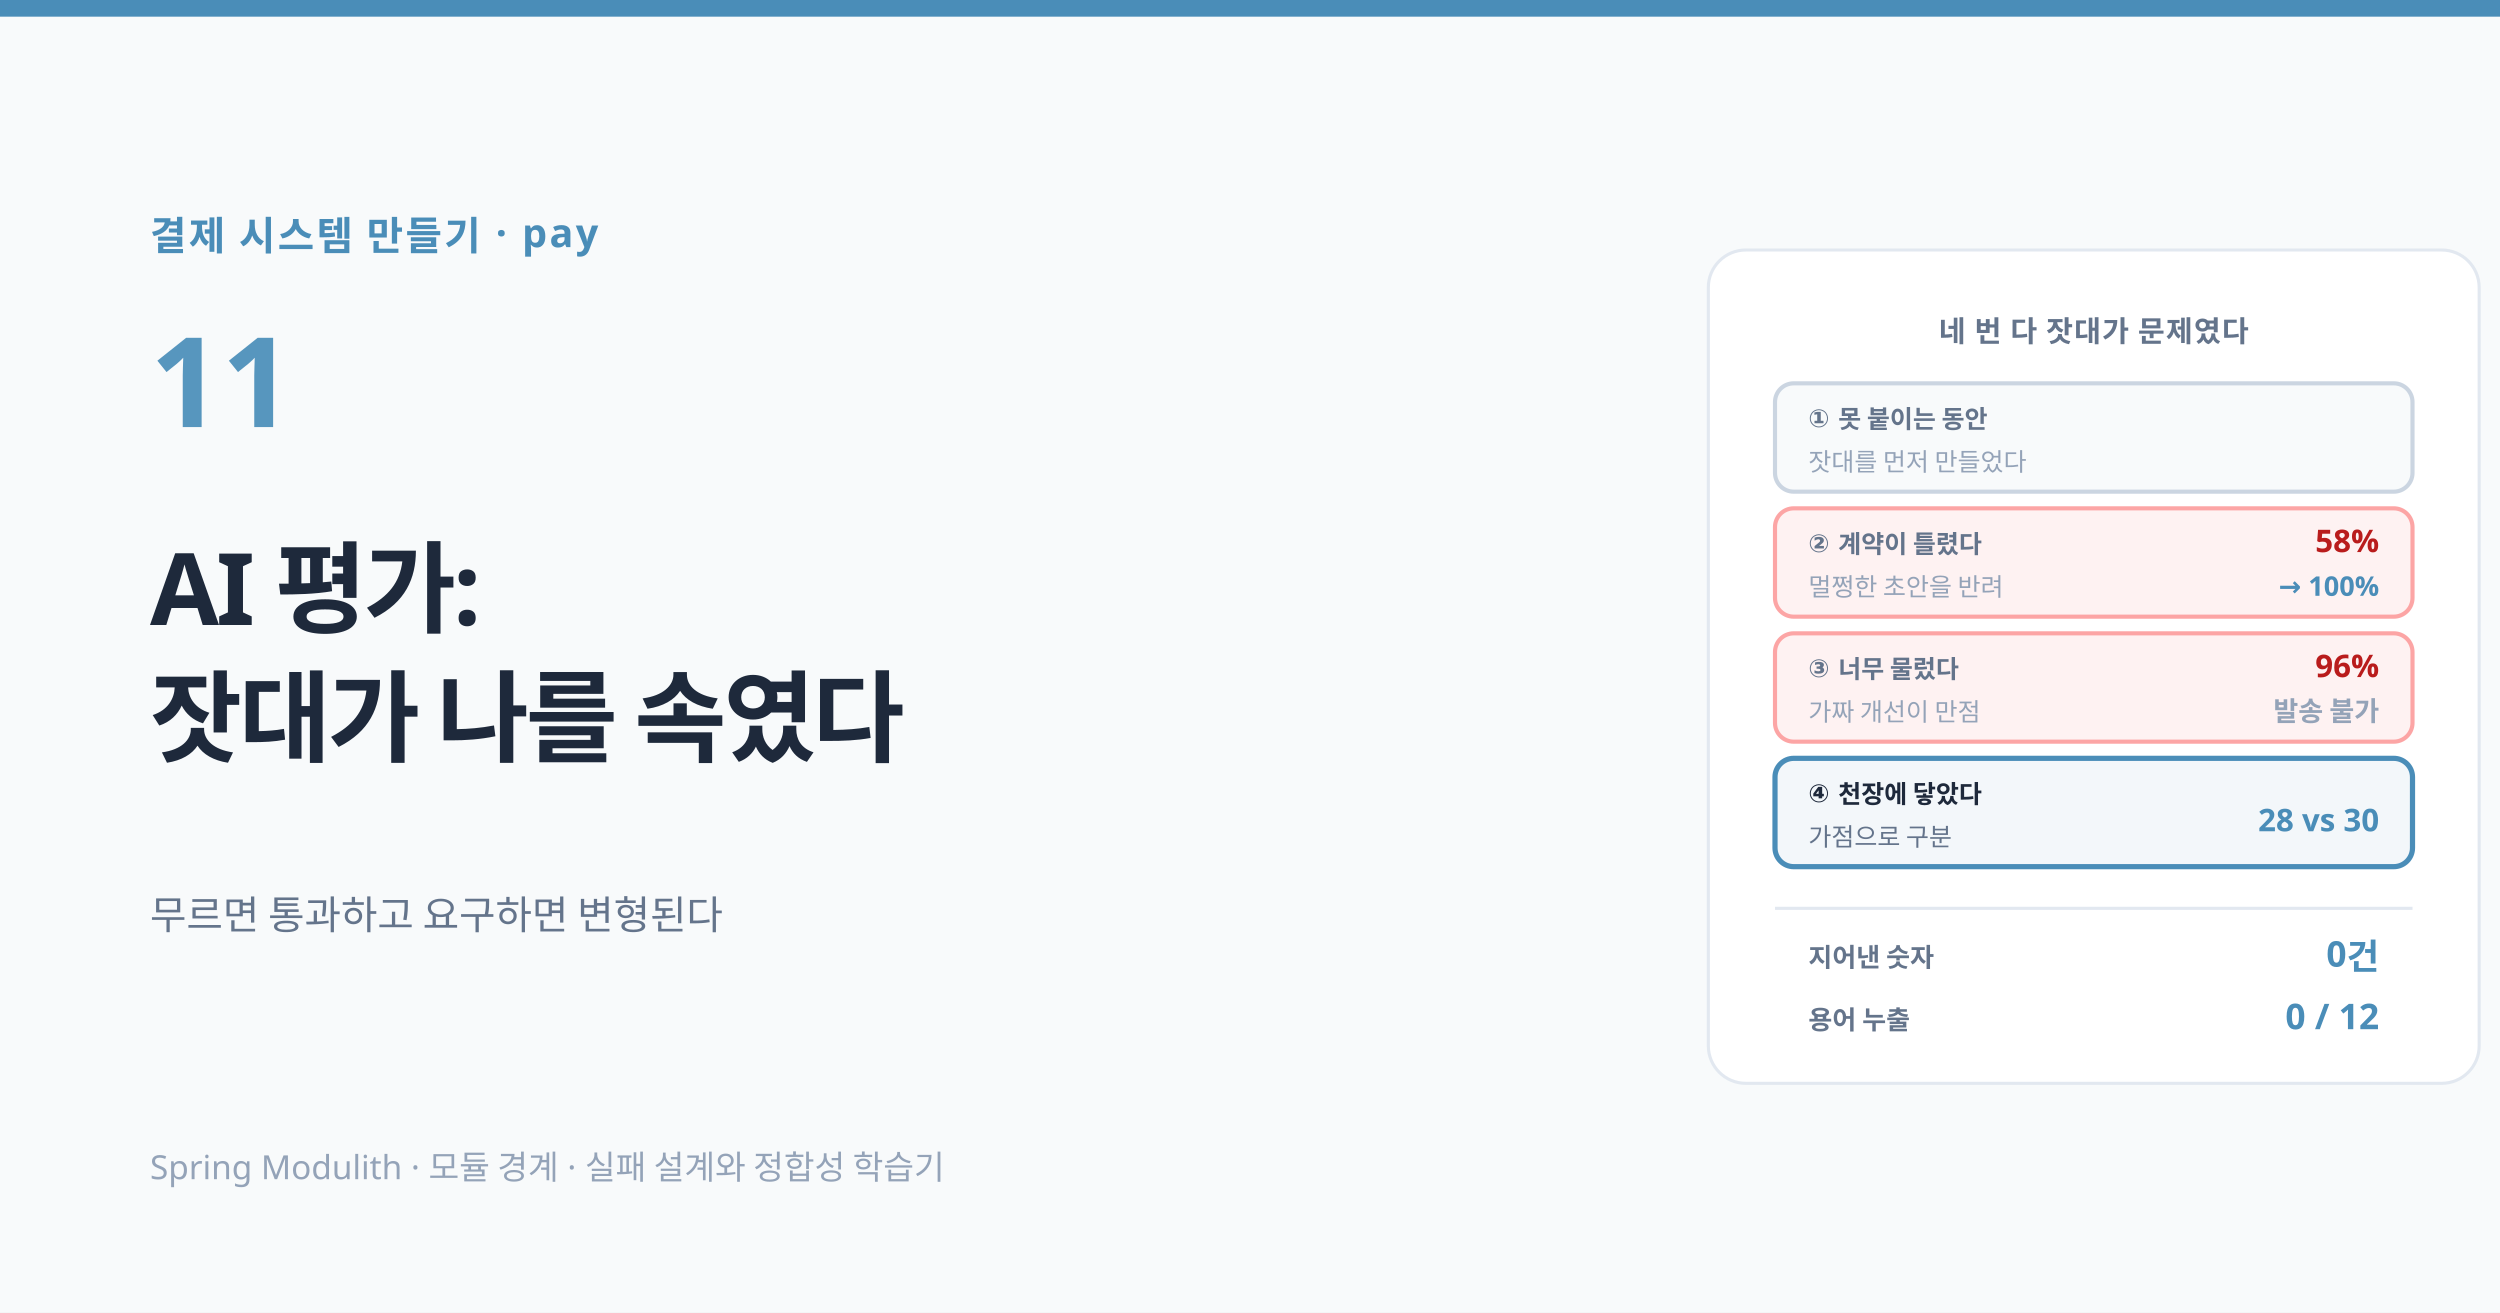
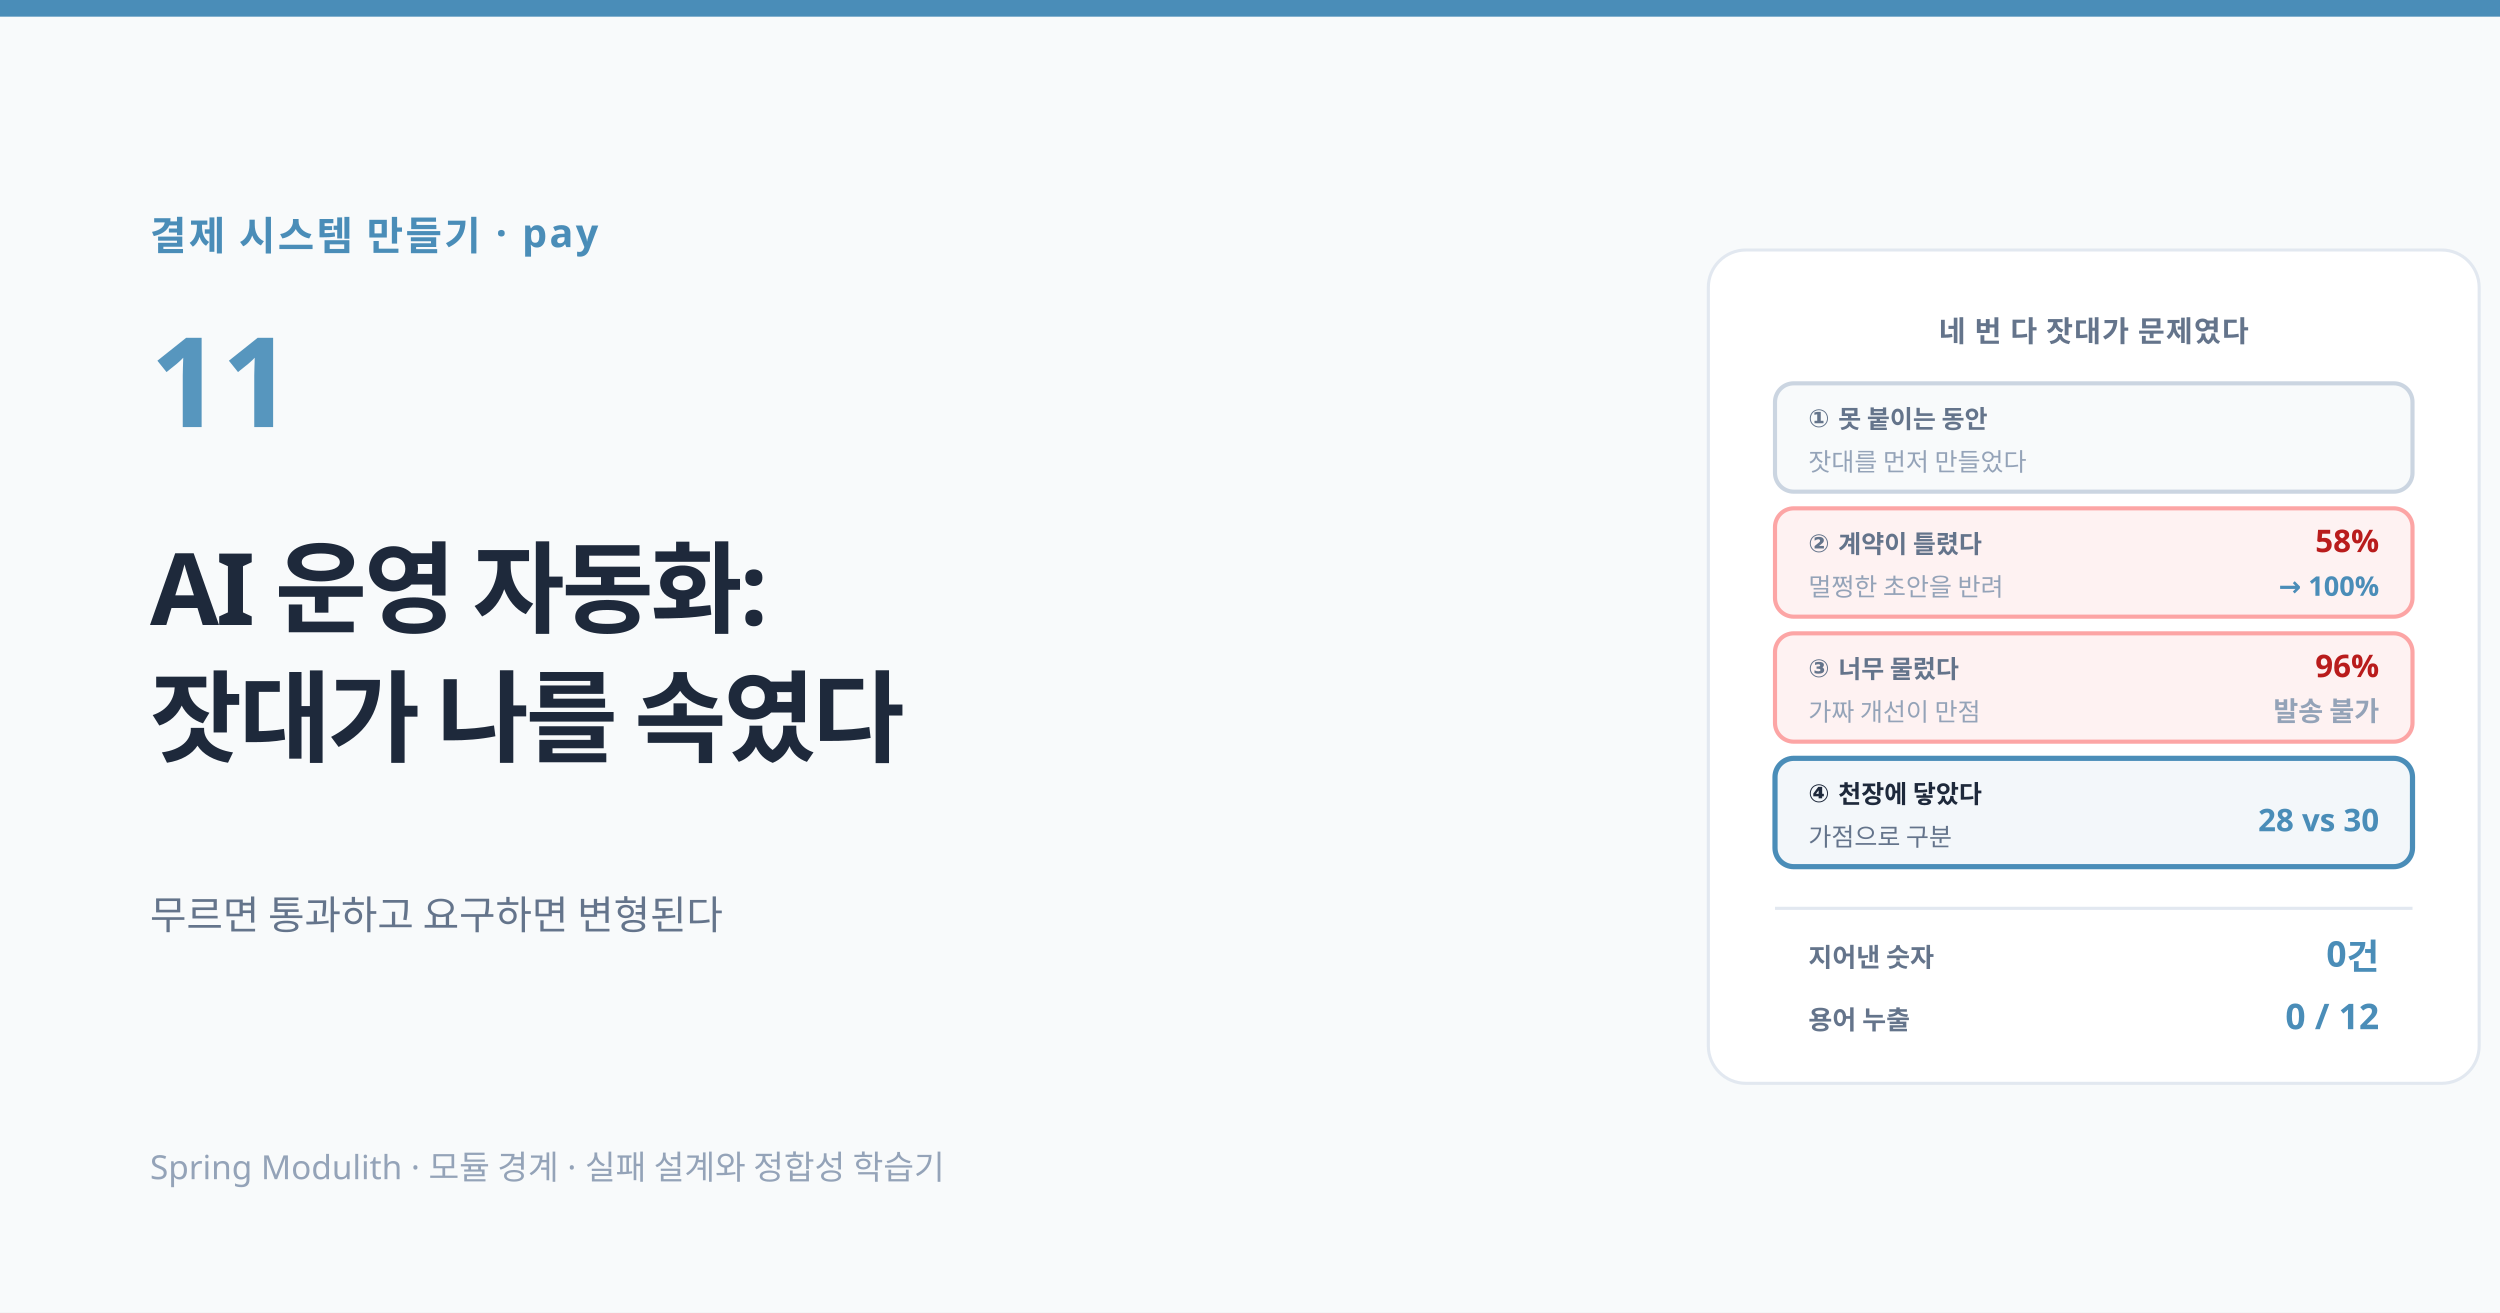
<svg xmlns="http://www.w3.org/2000/svg" viewBox="0 0 1200 630" font-family="'Pretendard', 'Apple SD Gothic Neo', system-ui, sans-serif">
  <rect width="1200" height="630" fill="#f8fafb" />
  <rect width="1200" height="8" fill="#4a8db8" />
  <rect x="820" y="120" width="370" height="400" rx="18" fill="#ffffff" stroke="#e2e8f0" stroke-width="1.5" />
  <text x="1005" y="164" text-anchor="middle" font-size="14" font-weight="700" fill="#64748b" letter-spacing="0.04em">네 번 다 잣대가 문제였다</text>
  <rect x="852" y="184" width="306" height="52" rx="9" fill="#f8fafb" stroke="#cbd5e1" stroke-width="2" />
  <text x="868" y="205" font-size="12" font-weight="700" fill="#64748b">① 못 붙이는 동안</text>
  <text x="868" y="226" font-size="12" fill="#94a3b8">잣대를 먼저 만들었다</text>
  <rect x="852" y="244" width="306" height="52" rx="9" fill="#fef2f2" stroke="#fca5a5" stroke-width="2" />
  <text x="868" y="265" font-size="12" font-weight="700" fill="#64748b">② 계약이 틀렸다</text>
  <text x="1142" y="265" text-anchor="end" font-size="15" font-weight="900" fill="#b91c1c">58%</text>
  <text x="868" y="286" font-size="12" fill="#94a3b8">멀쩡한 초안을 반려</text>
  <text x="1142" y="286" text-anchor="end" font-size="13" font-weight="800" fill="#4a8db8">→ 100%</text>
  <rect x="852" y="304" width="306" height="52" rx="9" fill="#fef2f2" stroke="#fca5a5" stroke-width="2" />
  <text x="868" y="325" font-size="12" font-weight="700" fill="#64748b">③ 너무 물렀다</text>
  <text x="1142" y="325" text-anchor="end" font-size="15" font-weight="900" fill="#b91c1c">96%</text>
  <text x="868" y="346" font-size="12" fill="#94a3b8">가짜 개선이 만점</text>
  <text x="1142" y="346" text-anchor="end" font-size="13" font-weight="800" fill="#94a3b8">발송 불가</text>
  <rect x="852" y="364" width="306" height="52" rx="9" fill="#4a8db810" stroke="#4a8db8" stroke-width="2.5" />
  <text x="868" y="385" font-size="12" font-weight="700" fill="#1e293b">④ 천장에 닿았다</text>
  <text x="868" y="406" font-size="12" fill="#64748b">가점으로 구분</text>
  <text x="1142" y="399" text-anchor="end" font-size="15" font-weight="900" fill="#4a8db8">28 vs 30</text>
  <line x1="852" y1="436" x2="1158" y2="436" stroke="#e2e8f0" stroke-width="1.5" />
  <text x="868" y="464" font-size="12.5" font-weight="700" fill="#64748b">지어낸 숫자</text>
  <text x="1142" y="464" text-anchor="end" font-size="17" font-weight="900" fill="#4a8db8">0건</text>
  <text x="868" y="494" font-size="12.5" font-weight="700" fill="#64748b">용어 누출</text>
  <text x="1142" y="494" text-anchor="end" font-size="17" font-weight="900" fill="#4a8db8">0 / 12</text>
  <text x="72" y="120" font-size="19" font-weight="700" fill="#4a8db8" letter-spacing="0.06em">결제 시스템 만들기 · pay</text>
  <text x="72" y="205" font-size="60" font-weight="900" fill="#4a8db8" opacity="0.92">11</text>
-   <text x="72" y="300" font-size="48" font-weight="800" fill="#1e293b" letter-spacing="-0.03em">AI 평가:</text>
+   <text x="72" y="300" font-size="48" font-weight="800" fill="#1e293b" letter-spacing="-0.03em">AI 운영 자동화:</text>
  <text x="72" y="362" font-size="48" font-weight="800" fill="#1e293b" letter-spacing="-0.03em">잣대가 나를 속였다</text>
  <text x="72" y="446" font-size="19" fill="#64748b">무르면 통과하고 요구하면 변형된다</text>
  <text x="72" y="566" font-size="16" fill="#94a3b8">Spring Modulith · 모듈 경계 · 실패 설계와 정합성 학습기</text>
</svg>
